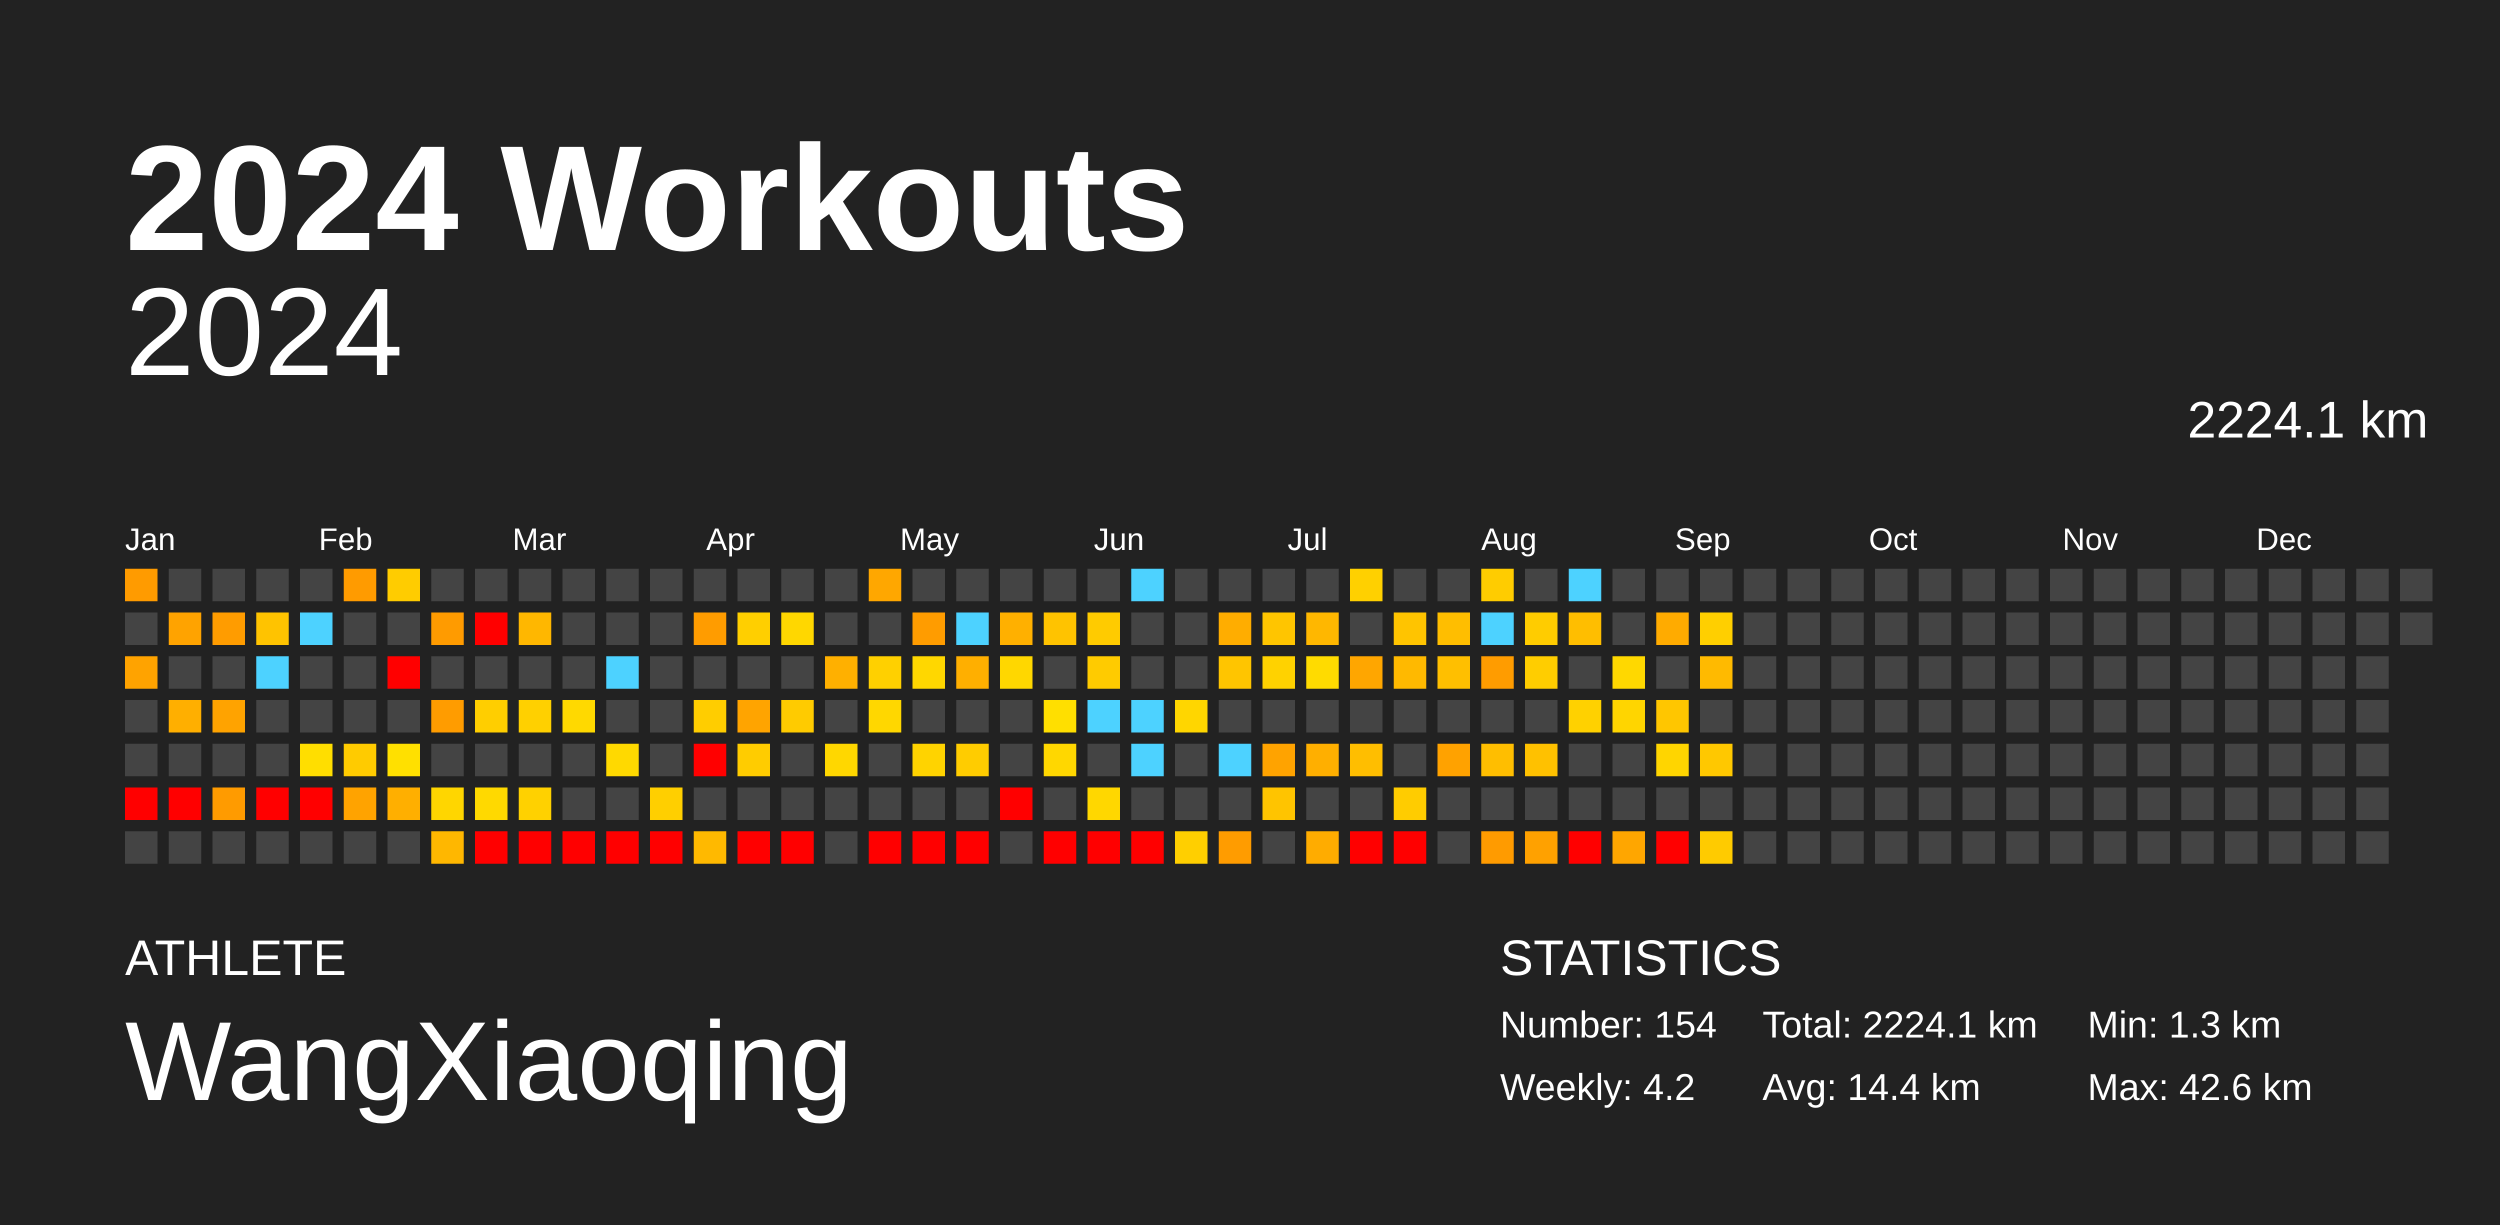
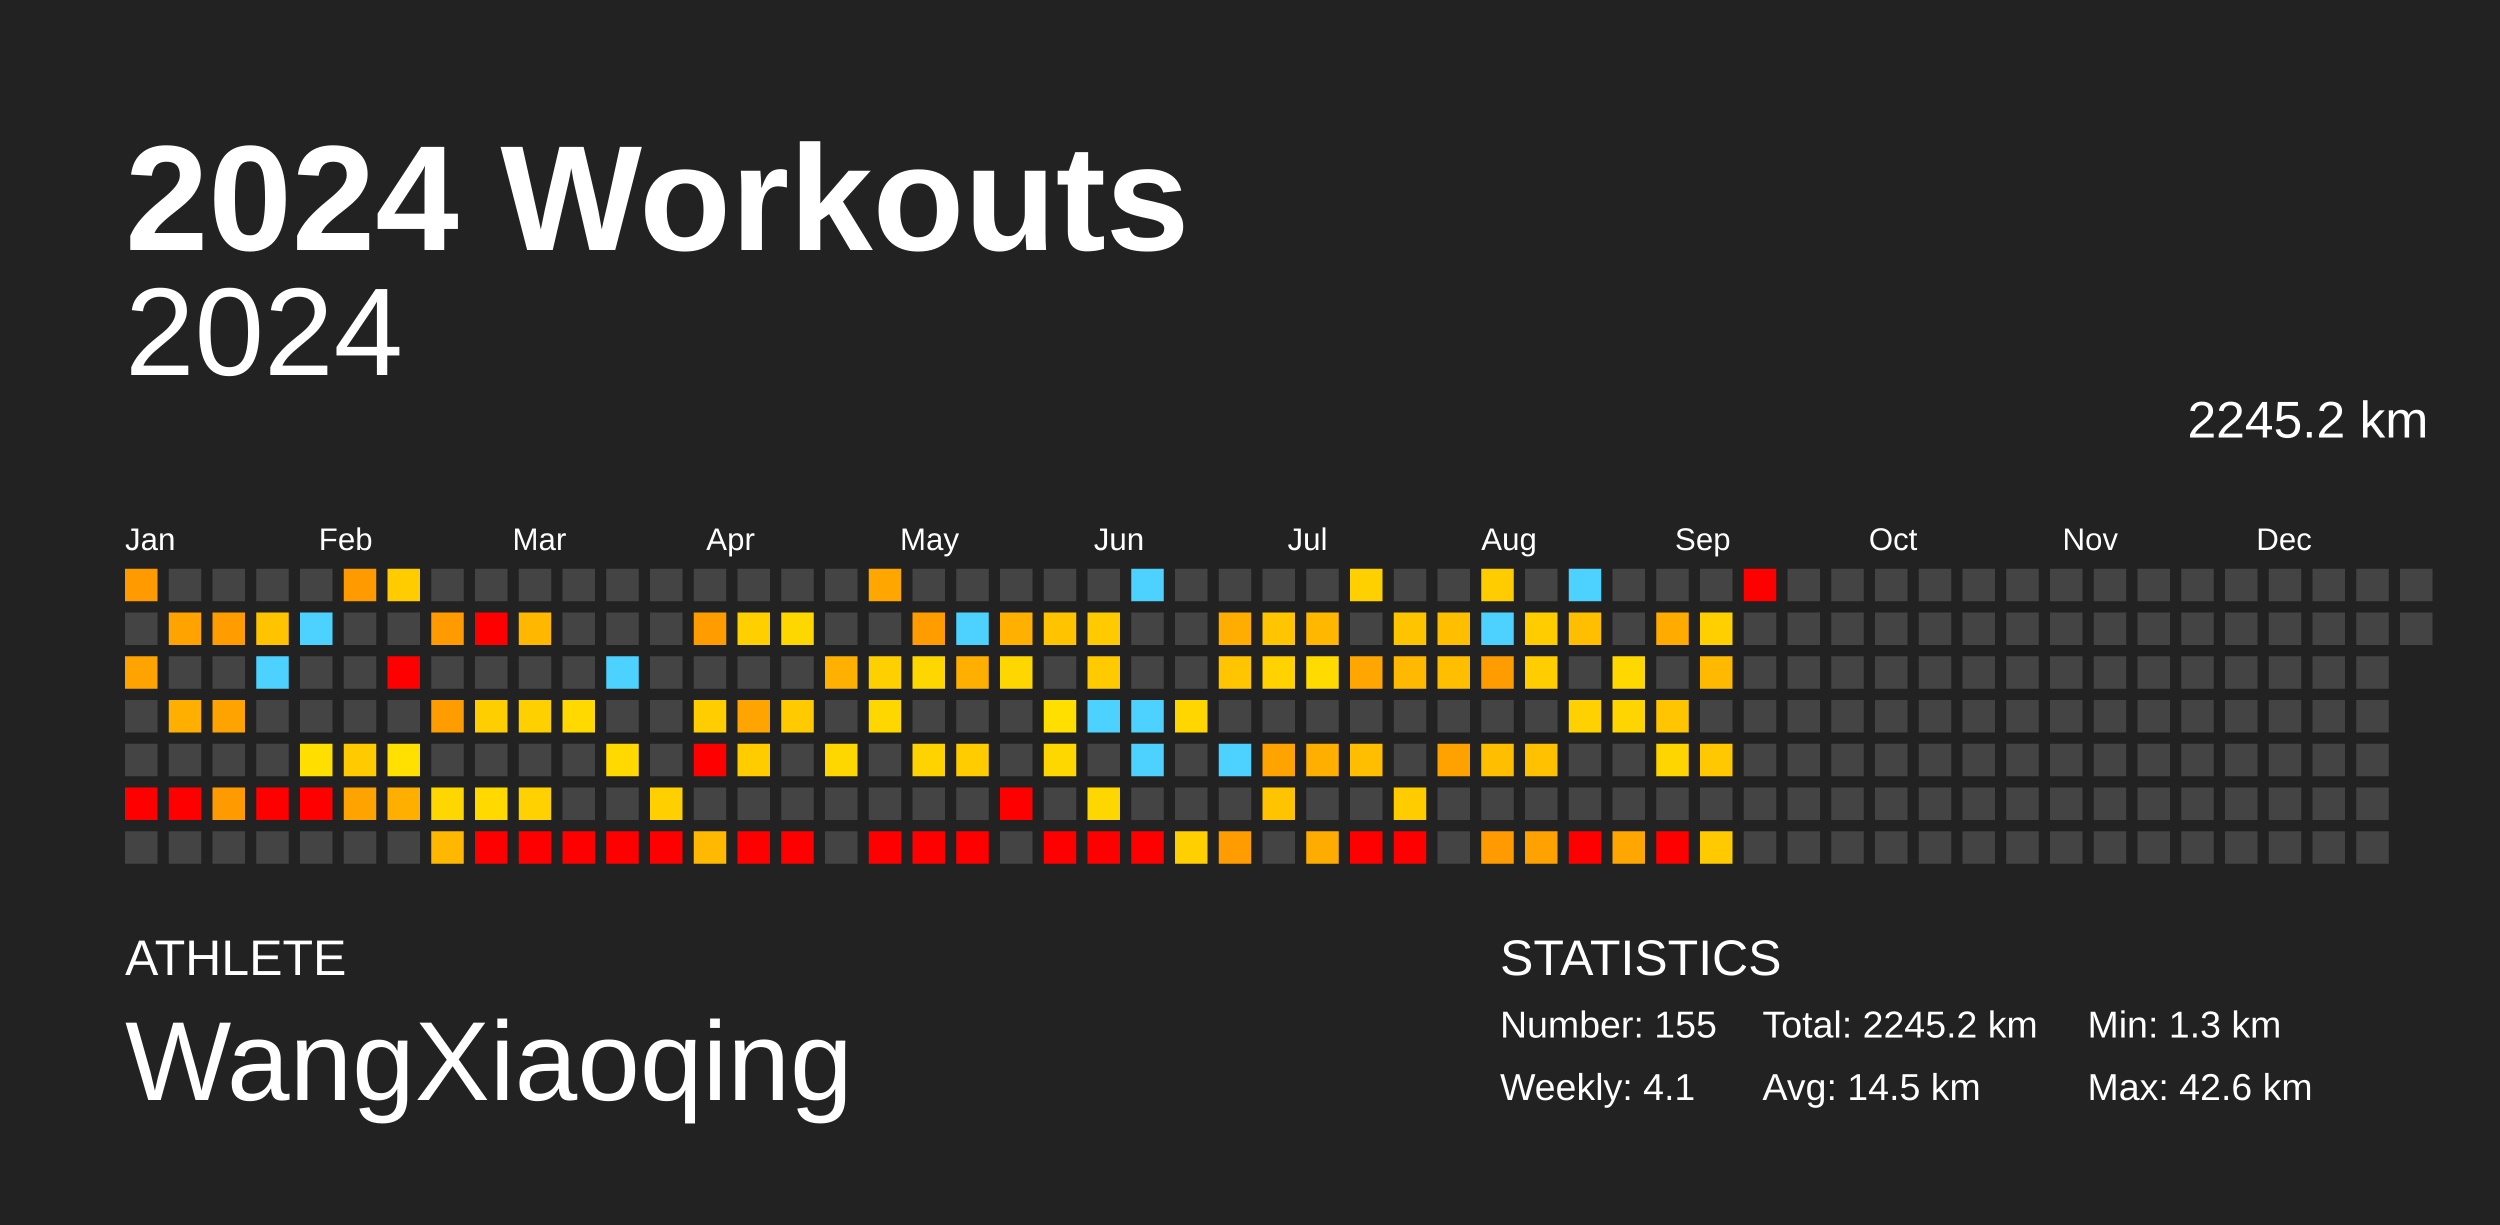
<svg xmlns="http://www.w3.org/2000/svg" baseProfile="full" height="98mm" version="1.1" viewBox="0,0,200,98" width="200mm">
  <defs />
  <rect fill="#222222" height="98" width="200" x="0" y="0" />
  <text fill="#FFFFFF" style="font-size:12px; font-family:Arial; font-weight:bold;" x="10" y="20">2024 Workouts</text>
  <text fill="#FFFFFF" style="font-size:4px; font-family:Arial" x="10" y="78">ATHLETE</text>
  <text fill="#FFFFFF" style="font-size:9px; font-family:Arial" x="10" y="88">WangXiaoqing</text>
  <text fill="#FFFFFF" style="font-size:4px; font-family:Arial" x="120" y="78">STATISTICS</text>
-   <text fill="#FFFFFF" style="font-size:3px; font-family:Arial" x="120" y="83">Number: 154</text>
-   <text fill="#FFFFFF" style="font-size:3px; font-family:Arial" x="120" y="88">Weekly: 4.2</text>
-   <text fill="#FFFFFF" style="font-size:3px; font-family:Arial" x="141" y="83">Total: 2224.1 km</text>
-   <text fill="#FFFFFF" style="font-size:3px; font-family:Arial" x="141" y="88">Avg: 14.4 km</text>
+   <text fill="#FFFFFF" style="font-size:3px; font-family:Arial" x="120" y="83">Number: 155</text>
+   <text fill="#FFFFFF" style="font-size:3px; font-family:Arial" x="120" y="88">Weekly: 4.1</text>
+   <text fill="#FFFFFF" style="font-size:3px; font-family:Arial" x="141" y="83">Total: 2245.2 km</text>
+   <text fill="#FFFFFF" style="font-size:3px; font-family:Arial" x="141" y="88">Avg: 14.5 km</text>
  <text fill="#FFFFFF" style="font-size:3px; font-family:Arial" x="167" y="83">Min: 1.3 km</text>
  <text fill="#FFFFFF" style="font-size:3px; font-family:Arial" x="167" y="88">Max: 42.6 km</text>
  <text alignment-baseline="hanging" fill="#FFFFFF" style="font-size:10.0px; font-family:Arial;" x="10" y="30">2024</text>
-   <text alignment-baseline="hanging" fill="#FFFFFF" style="font-size:4.125px; font-family:Arial;" x="175" y="35">2224.1 km</text>
+   <text alignment-baseline="hanging" fill="#FFFFFF" style="font-size:4.125px; font-family:Arial;" x="175" y="35">2245.2 km</text>
  <text fill="#FFFFFF" style="font-size:2.5px; font-family:Arial" x="10.0" y="44">Jan</text>
  <text fill="#FFFFFF" style="font-size:2.5px; font-family:Arial" x="25.5" y="44">Feb</text>
  <text fill="#FFFFFF" style="font-size:2.5px; font-family:Arial" x="41.0" y="44">Mar</text>
  <text fill="#FFFFFF" style="font-size:2.5px; font-family:Arial" x="56.5" y="44">Apr</text>
  <text fill="#FFFFFF" style="font-size:2.5px; font-family:Arial" x="72.0" y="44">May</text>
  <text fill="#FFFFFF" style="font-size:2.5px; font-family:Arial" x="87.5" y="44">Jun</text>
  <text fill="#FFFFFF" style="font-size:2.5px; font-family:Arial" x="103.0" y="44">Jul</text>
  <text fill="#FFFFFF" style="font-size:2.5px; font-family:Arial" x="118.5" y="44">Aug</text>
  <text fill="#FFFFFF" style="font-size:2.5px; font-family:Arial" x="134.0" y="44">Sep</text>
  <text fill="#FFFFFF" style="font-size:2.5px; font-family:Arial" x="149.5" y="44">Oct</text>
  <text fill="#FFFFFF" style="font-size:2.5px; font-family:Arial" x="165.0" y="44">Nov</text>
  <text fill="#FFFFFF" style="font-size:2.5px; font-family:Arial" x="180.5" y="44">Dec</text>
  <rect fill="#ff9b00" height="2.6" width="2.6" x="10.0" y="45.5" />
  <rect fill="#444444" height="2.6" width="2.6" x="10.0" y="49.0" />
  <rect fill="#ffa300" height="2.6" width="2.6" x="10.0" y="52.5" />
  <rect fill="#444444" height="2.6" width="2.6" x="10.0" y="56.0" />
  <rect fill="#444444" height="2.6" width="2.6" x="10.0" y="59.5" />
  <rect fill="red" height="2.6" width="2.6" x="10.0" y="63.0" />
  <rect fill="#444444" height="2.6" width="2.6" x="10.0" y="66.5" />
  <rect fill="#444444" height="2.6" width="2.6" x="13.5" y="45.5" />
  <rect fill="#ffa300" height="2.6" width="2.6" x="13.5" y="49.0" />
  <rect fill="#444444" height="2.6" width="2.6" x="13.5" y="52.5" />
  <rect fill="#ffaf00" height="2.6" width="2.6" x="13.5" y="56.0" />
  <rect fill="#444444" height="2.6" width="2.6" x="13.5" y="59.5" />
  <rect fill="red" height="2.6" width="2.6" x="13.5" y="63.0" />
  <rect fill="#444444" height="2.6" width="2.6" x="13.5" y="66.5" />
  <rect fill="#444444" height="2.6" width="2.6" x="17.0" y="45.5" />
  <rect fill="#ff9c00" height="2.6" width="2.6" x="17.0" y="49.0" />
  <rect fill="#444444" height="2.6" width="2.6" x="17.0" y="52.5" />
  <rect fill="#ffa300" height="2.6" width="2.6" x="17.0" y="56.0" />
  <rect fill="#444444" height="2.6" width="2.6" x="17.0" y="59.5" />
  <rect fill="#ff9b00" height="2.6" width="2.6" x="17.0" y="63.0" />
  <rect fill="#444444" height="2.6" width="2.6" x="17.0" y="66.5" />
  <rect fill="#444444" height="2.6" width="2.6" x="20.5" y="45.5" />
  <rect fill="#ffc300" height="2.6" width="2.6" x="20.5" y="49.0" />
  <rect fill="#4dd2ff" height="2.6" width="2.6" x="20.5" y="52.5" />
  <rect fill="#444444" height="2.6" width="2.6" x="20.5" y="56.0" />
  <rect fill="#444444" height="2.6" width="2.6" x="20.5" y="59.5" />
  <rect fill="red" height="2.6" width="2.6" x="20.5" y="63.0" />
  <rect fill="#444444" height="2.6" width="2.6" x="20.5" y="66.5" />
  <rect fill="#444444" height="2.6" width="2.6" x="24.0" y="45.5" />
  <rect fill="#4dd2ff" height="2.6" width="2.6" x="24.0" y="49.0" />
  <rect fill="#444444" height="2.6" width="2.6" x="24.0" y="52.5" />
  <rect fill="#444444" height="2.6" width="2.6" x="24.0" y="56.0" />
  <rect fill="#ffde00" height="2.6" width="2.6" x="24.0" y="59.5" />
  <rect fill="red" height="2.6" width="2.6" x="24.0" y="63.0" />
  <rect fill="#444444" height="2.6" width="2.6" x="24.0" y="66.5" />
  <rect fill="#ff9b00" height="2.6" width="2.6" x="27.5" y="45.5" />
  <rect fill="#444444" height="2.6" width="2.6" x="27.5" y="49.0" />
  <rect fill="#444444" height="2.6" width="2.6" x="27.5" y="52.5" />
  <rect fill="#444444" height="2.6" width="2.6" x="27.5" y="56.0" />
  <rect fill="#ffcb00" height="2.6" width="2.6" x="27.5" y="59.5" />
  <rect fill="#ffa300" height="2.6" width="2.6" x="27.5" y="63.0" />
  <rect fill="#444444" height="2.6" width="2.6" x="27.5" y="66.5" />
  <rect fill="#ffcc00" height="2.6" width="2.6" x="31.0" y="45.5" />
  <rect fill="#444444" height="2.6" width="2.6" x="31.0" y="49.0" />
  <rect fill="red" height="2.6" width="2.6" x="31.0" y="52.5" />
  <rect fill="#444444" height="2.6" width="2.6" x="31.0" y="56.0" />
  <rect fill="#ffe000" height="2.6" width="2.6" x="31.0" y="59.5" />
  <rect fill="#ffaf00" height="2.6" width="2.6" x="31.0" y="63.0" />
  <rect fill="#444444" height="2.6" width="2.6" x="31.0" y="66.5" />
  <rect fill="#444444" height="2.6" width="2.6" x="34.5" y="45.5" />
  <rect fill="#ff9b00" height="2.6" width="2.6" x="34.5" y="49.0" />
  <rect fill="#444444" height="2.6" width="2.6" x="34.5" y="52.5" />
  <rect fill="#ff9c00" height="2.6" width="2.6" x="34.5" y="56.0" />
  <rect fill="#444444" height="2.6" width="2.6" x="34.5" y="59.5" />
  <rect fill="#ffd600" height="2.6" width="2.6" x="34.5" y="63.0" />
  <rect fill="#ffb700" height="2.6" width="2.6" x="34.5" y="66.5" />
  <rect fill="#444444" height="2.6" width="2.6" x="38.0" y="45.5" />
  <rect fill="red" height="2.6" width="2.6" x="38.0" y="49.0" />
  <rect fill="#444444" height="2.6" width="2.6" x="38.0" y="52.5" />
  <rect fill="#ffce00" height="2.6" width="2.6" x="38.0" y="56.0" />
  <rect fill="#444444" height="2.6" width="2.6" x="38.0" y="59.5" />
  <rect fill="#ffd900" height="2.6" width="2.6" x="38.0" y="63.0" />
  <rect fill="red" height="2.6" width="2.6" x="38.0" y="66.5" />
  <rect fill="#444444" height="2.6" width="2.6" x="41.5" y="45.5" />
  <rect fill="#ffb700" height="2.6" width="2.6" x="41.5" y="49.0" />
  <rect fill="#444444" height="2.6" width="2.6" x="41.5" y="52.5" />
  <rect fill="#ffd000" height="2.6" width="2.6" x="41.5" y="56.0" />
  <rect fill="#444444" height="2.6" width="2.6" x="41.5" y="59.5" />
  <rect fill="#ffd100" height="2.6" width="2.6" x="41.5" y="63.0" />
  <rect fill="red" height="2.6" width="2.6" x="41.5" y="66.5" />
  <rect fill="#444444" height="2.6" width="2.6" x="45.0" y="45.5" />
  <rect fill="#444444" height="2.6" width="2.6" x="45.0" y="49.0" />
  <rect fill="#444444" height="2.6" width="2.6" x="45.0" y="52.5" />
  <rect fill="#ffd900" height="2.6" width="2.6" x="45.0" y="56.0" />
  <rect fill="#444444" height="2.6" width="2.6" x="45.0" y="59.5" />
  <rect fill="#444444" height="2.6" width="2.6" x="45.0" y="63.0" />
  <rect fill="red" height="2.6" width="2.6" x="45.0" y="66.5" />
  <rect fill="#444444" height="2.6" width="2.6" x="48.5" y="45.5" />
  <rect fill="#444444" height="2.6" width="2.6" x="48.5" y="49.0" />
  <rect fill="#4dd2ff" height="2.6" width="2.6" x="48.5" y="52.5" />
  <rect fill="#444444" height="2.6" width="2.6" x="48.5" y="56.0" />
  <rect fill="#ffd900" height="2.6" width="2.6" x="48.5" y="59.5" />
  <rect fill="#444444" height="2.6" width="2.6" x="48.5" y="63.0" />
  <rect fill="red" height="2.6" width="2.6" x="48.5" y="66.5" />
  <rect fill="#444444" height="2.6" width="2.6" x="52.0" y="45.5" />
  <rect fill="#444444" height="2.6" width="2.6" x="52.0" y="49.0" />
  <rect fill="#444444" height="2.6" width="2.6" x="52.0" y="52.5" />
  <rect fill="#444444" height="2.6" width="2.6" x="52.0" y="56.0" />
  <rect fill="#444444" height="2.6" width="2.6" x="52.0" y="59.5" />
  <rect fill="#ffcf00" height="2.6" width="2.6" x="52.0" y="63.0" />
  <rect fill="red" height="2.6" width="2.6" x="52.0" y="66.5" />
  <rect fill="#444444" height="2.6" width="2.6" x="55.5" y="45.5" />
  <rect fill="#ff9c00" height="2.6" width="2.6" x="55.5" y="49.0" />
  <rect fill="#444444" height="2.6" width="2.6" x="55.5" y="52.5" />
  <rect fill="#ffcd00" height="2.6" width="2.6" x="55.5" y="56.0" />
  <rect fill="red" height="2.6" width="2.6" x="55.5" y="59.5" />
  <rect fill="#444444" height="2.6" width="2.6" x="55.5" y="63.0" />
  <rect fill="#ffb900" height="2.6" width="2.6" x="55.5" y="66.5" />
  <rect fill="#444444" height="2.6" width="2.6" x="59.0" y="45.5" />
  <rect fill="#ffcf00" height="2.6" width="2.6" x="59.0" y="49.0" />
  <rect fill="#444444" height="2.6" width="2.6" x="59.0" y="52.5" />
  <rect fill="#ffa400" height="2.6" width="2.6" x="59.0" y="56.0" />
  <rect fill="#ffcc00" height="2.6" width="2.6" x="59.0" y="59.5" />
  <rect fill="#444444" height="2.6" width="2.6" x="59.0" y="63.0" />
  <rect fill="red" height="2.6" width="2.6" x="59.0" y="66.5" />
  <rect fill="#444444" height="2.6" width="2.6" x="62.5" y="45.5" />
  <rect fill="#ffd700" height="2.6" width="2.6" x="62.5" y="49.0" />
  <rect fill="#444444" height="2.6" width="2.6" x="62.5" y="52.5" />
  <rect fill="#ffcb00" height="2.6" width="2.6" x="62.5" y="56.0" />
  <rect fill="#444444" height="2.6" width="2.6" x="62.5" y="59.5" />
  <rect fill="#444444" height="2.6" width="2.6" x="62.5" y="63.0" />
  <rect fill="red" height="2.6" width="2.6" x="62.5" y="66.5" />
  <rect fill="#444444" height="2.6" width="2.6" x="66.0" y="45.5" />
  <rect fill="#444444" height="2.6" width="2.6" x="66.0" y="49.0" />
  <rect fill="#ffb000" height="2.6" width="2.6" x="66.0" y="52.5" />
  <rect fill="#444444" height="2.6" width="2.6" x="66.0" y="56.0" />
  <rect fill="#ffd700" height="2.6" width="2.6" x="66.0" y="59.5" />
  <rect fill="#444444" height="2.6" width="2.6" x="66.0" y="63.0" />
  <rect fill="#444444" height="2.6" width="2.6" x="66.0" y="66.5" />
  <rect fill="#ffa700" height="2.6" width="2.6" x="69.5" y="45.5" />
  <rect fill="#444444" height="2.6" width="2.6" x="69.5" y="49.0" />
  <rect fill="#ffd000" height="2.6" width="2.6" x="69.5" y="52.5" />
  <rect fill="#ffd700" height="2.6" width="2.6" x="69.5" y="56.0" />
  <rect fill="#444444" height="2.6" width="2.6" x="69.5" y="59.5" />
  <rect fill="#444444" height="2.6" width="2.6" x="69.5" y="63.0" />
  <rect fill="red" height="2.6" width="2.6" x="69.5" y="66.5" />
  <rect fill="#444444" height="2.6" width="2.6" x="73.0" y="45.5" />
  <rect fill="#ff9c00" height="2.6" width="2.6" x="73.0" y="49.0" />
  <rect fill="#ffd700" height="2.6" width="2.6" x="73.0" y="52.5" />
  <rect fill="#444444" height="2.6" width="2.6" x="73.0" y="56.0" />
  <rect fill="#ffd300" height="2.6" width="2.6" x="73.0" y="59.5" />
  <rect fill="#444444" height="2.6" width="2.6" x="73.0" y="63.0" />
  <rect fill="red" height="2.6" width="2.6" x="73.0" y="66.5" />
  <rect fill="#444444" height="2.6" width="2.6" x="76.5" y="45.5" />
  <rect fill="#4dd2ff" height="2.6" width="2.6" x="76.5" y="49.0" />
  <rect fill="#ffaf00" height="2.6" width="2.6" x="76.5" y="52.5" />
  <rect fill="#444444" height="2.6" width="2.6" x="76.5" y="56.0" />
  <rect fill="#ffcc00" height="2.6" width="2.6" x="76.5" y="59.5" />
  <rect fill="#444444" height="2.6" width="2.6" x="76.5" y="63.0" />
  <rect fill="red" height="2.6" width="2.6" x="76.5" y="66.5" />
  <rect fill="#444444" height="2.6" width="2.6" x="80.0" y="45.5" />
  <rect fill="#ffb000" height="2.6" width="2.6" x="80.0" y="49.0" />
  <rect fill="#ffd700" height="2.6" width="2.6" x="80.0" y="52.5" />
  <rect fill="#444444" height="2.6" width="2.6" x="80.0" y="56.0" />
  <rect fill="#444444" height="2.6" width="2.6" x="80.0" y="59.5" />
  <rect fill="red" height="2.6" width="2.6" x="80.0" y="63.0" />
  <rect fill="#444444" height="2.6" width="2.6" x="80.0" y="66.5" />
  <rect fill="#444444" height="2.6" width="2.6" x="83.5" y="45.5" />
  <rect fill="#ffc300" height="2.6" width="2.6" x="83.5" y="49.0" />
  <rect fill="#444444" height="2.6" width="2.6" x="83.5" y="52.5" />
  <rect fill="#ffdf00" height="2.6" width="2.6" x="83.5" y="56.0" />
  <rect fill="#ffd700" height="2.6" width="2.6" x="83.5" y="59.5" />
  <rect fill="#444444" height="2.6" width="2.6" x="83.5" y="63.0" />
  <rect fill="red" height="2.6" width="2.6" x="83.5" y="66.5" />
  <rect fill="#444444" height="2.6" width="2.6" x="87.0" y="45.5" />
  <rect fill="#ffcb00" height="2.6" width="2.6" x="87.0" y="49.0" />
  <rect fill="#ffcb00" height="2.6" width="2.6" x="87.0" y="52.5" />
  <rect fill="#4dd2ff" height="2.6" width="2.6" x="87.0" y="56.0" />
  <rect fill="#444444" height="2.6" width="2.6" x="87.0" y="59.5" />
  <rect fill="#ffd700" height="2.6" width="2.6" x="87.0" y="63.0" />
  <rect fill="red" height="2.6" width="2.6" x="87.0" y="66.5" />
  <rect fill="#4dd2ff" height="2.6" width="2.6" x="90.5" y="45.5" />
  <rect fill="#444444" height="2.6" width="2.6" x="90.5" y="49.0" />
  <rect fill="#444444" height="2.6" width="2.6" x="90.5" y="52.5" />
  <rect fill="#4dd2ff" height="2.6" width="2.6" x="90.5" y="56.0" />
  <rect fill="#4dd2ff" height="2.6" width="2.6" x="90.5" y="59.5" />
  <rect fill="#444444" height="2.6" width="2.6" x="90.5" y="63.0" />
  <rect fill="red" height="2.6" width="2.6" x="90.5" y="66.5" />
  <rect fill="#444444" height="2.6" width="2.6" x="94.0" y="45.5" />
  <rect fill="#444444" height="2.6" width="2.6" x="94.0" y="49.0" />
  <rect fill="#444444" height="2.6" width="2.6" x="94.0" y="52.5" />
  <rect fill="#ffd600" height="2.6" width="2.6" x="94.0" y="56.0" />
  <rect fill="#444444" height="2.6" width="2.6" x="94.0" y="59.5" />
  <rect fill="#444444" height="2.6" width="2.6" x="94.0" y="63.0" />
  <rect fill="#ffcf00" height="2.6" width="2.6" x="94.0" y="66.5" />
  <rect fill="#444444" height="2.6" width="2.6" x="97.5" y="45.5" />
  <rect fill="#ffad00" height="2.6" width="2.6" x="97.5" y="49.0" />
  <rect fill="#ffc500" height="2.6" width="2.6" x="97.5" y="52.5" />
  <rect fill="#444444" height="2.6" width="2.6" x="97.5" y="56.0" />
  <rect fill="#4dd2ff" height="2.6" width="2.6" x="97.5" y="59.5" />
  <rect fill="#444444" height="2.6" width="2.6" x="97.5" y="63.0" />
  <rect fill="#ff9c00" height="2.6" width="2.6" x="97.5" y="66.5" />
  <rect fill="#444444" height="2.6" width="2.6" x="101.0" y="45.5" />
  <rect fill="#ffc500" height="2.6" width="2.6" x="101.0" y="49.0" />
  <rect fill="#ffd200" height="2.6" width="2.6" x="101.0" y="52.5" />
  <rect fill="#444444" height="2.6" width="2.6" x="101.0" y="56.0" />
  <rect fill="#ffa300" height="2.6" width="2.6" x="101.0" y="59.5" />
  <rect fill="#ffc400" height="2.6" width="2.6" x="101.0" y="63.0" />
  <rect fill="#444444" height="2.6" width="2.6" x="101.0" y="66.5" />
  <rect fill="#444444" height="2.6" width="2.6" x="104.5" y="45.5" />
  <rect fill="#ffb700" height="2.6" width="2.6" x="104.5" y="49.0" />
  <rect fill="#ffdb00" height="2.6" width="2.6" x="104.5" y="52.5" />
  <rect fill="#444444" height="2.6" width="2.6" x="104.5" y="56.0" />
  <rect fill="#ffaf00" height="2.6" width="2.6" x="104.5" y="59.5" />
  <rect fill="#444444" height="2.6" width="2.6" x="104.5" y="63.0" />
  <rect fill="#ffac00" height="2.6" width="2.6" x="104.5" y="66.5" />
  <rect fill="#ffd000" height="2.6" width="2.6" x="108.0" y="45.5" />
  <rect fill="#444444" height="2.6" width="2.6" x="108.0" y="49.0" />
  <rect fill="#ffa600" height="2.6" width="2.6" x="108.0" y="52.5" />
  <rect fill="#444444" height="2.6" width="2.6" x="108.0" y="56.0" />
  <rect fill="#ffbe00" height="2.6" width="2.6" x="108.0" y="59.5" />
  <rect fill="#444444" height="2.6" width="2.6" x="108.0" y="63.0" />
  <rect fill="red" height="2.6" width="2.6" x="108.0" y="66.5" />
  <rect fill="#444444" height="2.6" width="2.6" x="111.5" y="45.5" />
  <rect fill="#ffc400" height="2.6" width="2.6" x="111.5" y="49.0" />
  <rect fill="#ffb900" height="2.6" width="2.6" x="111.5" y="52.5" />
  <rect fill="#444444" height="2.6" width="2.6" x="111.5" y="56.0" />
  <rect fill="#444444" height="2.6" width="2.6" x="111.5" y="59.5" />
  <rect fill="#ffcc00" height="2.6" width="2.6" x="111.5" y="63.0" />
  <rect fill="red" height="2.6" width="2.6" x="111.5" y="66.5" />
  <rect fill="#444444" height="2.6" width="2.6" x="115.0" y="45.5" />
  <rect fill="#ffbe00" height="2.6" width="2.6" x="115.0" y="49.0" />
  <rect fill="#ffbf00" height="2.6" width="2.6" x="115.0" y="52.5" />
  <rect fill="#444444" height="2.6" width="2.6" x="115.0" y="56.0" />
  <rect fill="#ffa200" height="2.6" width="2.6" x="115.0" y="59.5" />
  <rect fill="#444444" height="2.6" width="2.6" x="115.0" y="63.0" />
  <rect fill="#444444" height="2.6" width="2.6" x="115.0" y="66.5" />
  <rect fill="#ffcc00" height="2.6" width="2.6" x="118.5" y="45.5" />
  <rect fill="#4dd2ff" height="2.6" width="2.6" x="118.5" y="49.0" />
  <rect fill="#ff9c00" height="2.6" width="2.6" x="118.5" y="52.5" />
  <rect fill="#444444" height="2.6" width="2.6" x="118.5" y="56.0" />
  <rect fill="#ffbe00" height="2.6" width="2.6" x="118.5" y="59.5" />
  <rect fill="#444444" height="2.6" width="2.6" x="118.5" y="63.0" />
  <rect fill="#ff9b00" height="2.6" width="2.6" x="118.5" y="66.5" />
  <rect fill="#444444" height="2.6" width="2.6" x="122.0" y="45.5" />
  <rect fill="#ffcc00" height="2.6" width="2.6" x="122.0" y="49.0" />
  <rect fill="#ffcd00" height="2.6" width="2.6" x="122.0" y="52.5" />
  <rect fill="#444444" height="2.6" width="2.6" x="122.0" y="56.0" />
  <rect fill="#ffc100" height="2.6" width="2.6" x="122.0" y="59.5" />
  <rect fill="#444444" height="2.6" width="2.6" x="122.0" y="63.0" />
  <rect fill="#ffa100" height="2.6" width="2.6" x="122.0" y="66.5" />
  <rect fill="#4dd2ff" height="2.6" width="2.6" x="125.5" y="45.5" />
  <rect fill="#ffbe00" height="2.6" width="2.6" x="125.5" y="49.0" />
  <rect fill="#444444" height="2.6" width="2.6" x="125.5" y="52.5" />
  <rect fill="#ffd100" height="2.6" width="2.6" x="125.5" y="56.0" />
  <rect fill="#444444" height="2.6" width="2.6" x="125.5" y="59.5" />
  <rect fill="#444444" height="2.6" width="2.6" x="125.5" y="63.0" />
  <rect fill="red" height="2.6" width="2.6" x="125.5" y="66.5" />
  <rect fill="#444444" height="2.6" width="2.6" x="129.0" y="45.5" />
  <rect fill="#444444" height="2.6" width="2.6" x="129.0" y="49.0" />
  <rect fill="#ffd800" height="2.6" width="2.6" x="129.0" y="52.5" />
  <rect fill="#ffd500" height="2.6" width="2.6" x="129.0" y="56.0" />
  <rect fill="#444444" height="2.6" width="2.6" x="129.0" y="59.5" />
  <rect fill="#444444" height="2.6" width="2.6" x="129.0" y="63.0" />
  <rect fill="#ffa600" height="2.6" width="2.6" x="129.0" y="66.5" />
  <rect fill="#444444" height="2.6" width="2.6" x="132.5" y="45.5" />
  <rect fill="#ffab00" height="2.6" width="2.6" x="132.5" y="49.0" />
  <rect fill="#444444" height="2.6" width="2.6" x="132.5" y="52.5" />
  <rect fill="#ffc600" height="2.6" width="2.6" x="132.5" y="56.0" />
  <rect fill="#ffd500" height="2.6" width="2.6" x="132.5" y="59.5" />
  <rect fill="#444444" height="2.6" width="2.6" x="132.5" y="63.0" />
  <rect fill="red" height="2.6" width="2.6" x="132.5" y="66.5" />
  <rect fill="#444444" height="2.6" width="2.6" x="136.0" y="45.5" />
  <rect fill="#ffcf00" height="2.6" width="2.6" x="136.0" y="49.0" />
  <rect fill="#ffba00" height="2.6" width="2.6" x="136.0" y="52.5" />
  <rect fill="#444444" height="2.6" width="2.6" x="136.0" y="56.0" />
  <rect fill="#ffc800" height="2.6" width="2.6" x="136.0" y="59.5" />
  <rect fill="#444444" height="2.6" width="2.6" x="136.0" y="63.0" />
  <rect fill="#ffcb00" height="2.6" width="2.6" x="136.0" y="66.5" />
-   <rect fill="#444444" height="2.6" width="2.6" x="139.5" y="45.5" />
+   <rect fill="red" height="2.6" width="2.6" x="139.5" y="45.5" />
  <rect fill="#444444" height="2.6" width="2.6" x="139.5" y="49.0" />
  <rect fill="#444444" height="2.6" width="2.6" x="139.5" y="52.5" />
  <rect fill="#444444" height="2.6" width="2.6" x="139.5" y="56.0" />
  <rect fill="#444444" height="2.6" width="2.6" x="139.5" y="59.5" />
  <rect fill="#444444" height="2.6" width="2.6" x="139.5" y="63.0" />
  <rect fill="#444444" height="2.6" width="2.6" x="139.5" y="66.5" />
  <rect fill="#444444" height="2.6" width="2.6" x="143.0" y="45.5" />
  <rect fill="#444444" height="2.6" width="2.6" x="143.0" y="49.0" />
  <rect fill="#444444" height="2.6" width="2.6" x="143.0" y="52.5" />
  <rect fill="#444444" height="2.6" width="2.6" x="143.0" y="56.0" />
  <rect fill="#444444" height="2.6" width="2.6" x="143.0" y="59.5" />
  <rect fill="#444444" height="2.6" width="2.6" x="143.0" y="63.0" />
  <rect fill="#444444" height="2.6" width="2.6" x="143.0" y="66.5" />
  <rect fill="#444444" height="2.6" width="2.6" x="146.5" y="45.5" />
  <rect fill="#444444" height="2.6" width="2.6" x="146.5" y="49.0" />
  <rect fill="#444444" height="2.6" width="2.6" x="146.5" y="52.5" />
  <rect fill="#444444" height="2.6" width="2.6" x="146.5" y="56.0" />
  <rect fill="#444444" height="2.6" width="2.6" x="146.5" y="59.5" />
  <rect fill="#444444" height="2.6" width="2.6" x="146.5" y="63.0" />
  <rect fill="#444444" height="2.6" width="2.6" x="146.5" y="66.5" />
  <rect fill="#444444" height="2.6" width="2.6" x="150.0" y="45.5" />
  <rect fill="#444444" height="2.6" width="2.6" x="150.0" y="49.0" />
  <rect fill="#444444" height="2.6" width="2.6" x="150.0" y="52.5" />
  <rect fill="#444444" height="2.6" width="2.6" x="150.0" y="56.0" />
  <rect fill="#444444" height="2.6" width="2.6" x="150.0" y="59.5" />
  <rect fill="#444444" height="2.6" width="2.6" x="150.0" y="63.0" />
  <rect fill="#444444" height="2.6" width="2.6" x="150.0" y="66.5" />
  <rect fill="#444444" height="2.6" width="2.6" x="153.5" y="45.5" />
  <rect fill="#444444" height="2.6" width="2.6" x="153.5" y="49.0" />
  <rect fill="#444444" height="2.6" width="2.6" x="153.5" y="52.5" />
  <rect fill="#444444" height="2.6" width="2.6" x="153.5" y="56.0" />
  <rect fill="#444444" height="2.6" width="2.6" x="153.5" y="59.5" />
  <rect fill="#444444" height="2.6" width="2.6" x="153.5" y="63.0" />
  <rect fill="#444444" height="2.6" width="2.6" x="153.5" y="66.5" />
  <rect fill="#444444" height="2.6" width="2.6" x="157.0" y="45.5" />
  <rect fill="#444444" height="2.6" width="2.6" x="157.0" y="49.0" />
  <rect fill="#444444" height="2.6" width="2.6" x="157.0" y="52.5" />
  <rect fill="#444444" height="2.6" width="2.6" x="157.0" y="56.0" />
  <rect fill="#444444" height="2.6" width="2.6" x="157.0" y="59.5" />
  <rect fill="#444444" height="2.6" width="2.6" x="157.0" y="63.0" />
  <rect fill="#444444" height="2.6" width="2.6" x="157.0" y="66.5" />
  <rect fill="#444444" height="2.6" width="2.6" x="160.5" y="45.5" />
  <rect fill="#444444" height="2.6" width="2.6" x="160.5" y="49.0" />
  <rect fill="#444444" height="2.6" width="2.6" x="160.5" y="52.5" />
  <rect fill="#444444" height="2.6" width="2.6" x="160.5" y="56.0" />
  <rect fill="#444444" height="2.6" width="2.6" x="160.5" y="59.5" />
  <rect fill="#444444" height="2.6" width="2.6" x="160.5" y="63.0" />
  <rect fill="#444444" height="2.6" width="2.6" x="160.5" y="66.5" />
  <rect fill="#444444" height="2.6" width="2.6" x="164.0" y="45.5" />
  <rect fill="#444444" height="2.6" width="2.6" x="164.0" y="49.0" />
  <rect fill="#444444" height="2.6" width="2.6" x="164.0" y="52.5" />
  <rect fill="#444444" height="2.6" width="2.6" x="164.0" y="56.0" />
  <rect fill="#444444" height="2.6" width="2.6" x="164.0" y="59.5" />
  <rect fill="#444444" height="2.6" width="2.6" x="164.0" y="63.0" />
  <rect fill="#444444" height="2.6" width="2.6" x="164.0" y="66.5" />
  <rect fill="#444444" height="2.6" width="2.6" x="167.5" y="45.5" />
  <rect fill="#444444" height="2.6" width="2.6" x="167.5" y="49.0" />
  <rect fill="#444444" height="2.6" width="2.6" x="167.5" y="52.5" />
  <rect fill="#444444" height="2.6" width="2.6" x="167.5" y="56.0" />
  <rect fill="#444444" height="2.6" width="2.6" x="167.5" y="59.5" />
  <rect fill="#444444" height="2.6" width="2.6" x="167.5" y="63.0" />
  <rect fill="#444444" height="2.6" width="2.6" x="167.5" y="66.5" />
  <rect fill="#444444" height="2.6" width="2.6" x="171.0" y="45.5" />
  <rect fill="#444444" height="2.6" width="2.6" x="171.0" y="49.0" />
  <rect fill="#444444" height="2.6" width="2.6" x="171.0" y="52.5" />
  <rect fill="#444444" height="2.6" width="2.6" x="171.0" y="56.0" />
  <rect fill="#444444" height="2.6" width="2.6" x="171.0" y="59.5" />
  <rect fill="#444444" height="2.6" width="2.6" x="171.0" y="63.0" />
  <rect fill="#444444" height="2.6" width="2.6" x="171.0" y="66.5" />
  <rect fill="#444444" height="2.6" width="2.6" x="174.5" y="45.5" />
  <rect fill="#444444" height="2.6" width="2.6" x="174.5" y="49.0" />
  <rect fill="#444444" height="2.6" width="2.6" x="174.5" y="52.5" />
  <rect fill="#444444" height="2.6" width="2.6" x="174.5" y="56.0" />
  <rect fill="#444444" height="2.6" width="2.6" x="174.5" y="59.5" />
  <rect fill="#444444" height="2.6" width="2.6" x="174.5" y="63.0" />
  <rect fill="#444444" height="2.6" width="2.6" x="174.5" y="66.5" />
  <rect fill="#444444" height="2.6" width="2.6" x="178.0" y="45.5" />
  <rect fill="#444444" height="2.6" width="2.6" x="178.0" y="49.0" />
  <rect fill="#444444" height="2.6" width="2.6" x="178.0" y="52.5" />
  <rect fill="#444444" height="2.6" width="2.6" x="178.0" y="56.0" />
  <rect fill="#444444" height="2.6" width="2.6" x="178.0" y="59.5" />
  <rect fill="#444444" height="2.6" width="2.6" x="178.0" y="63.0" />
  <rect fill="#444444" height="2.6" width="2.6" x="178.0" y="66.5" />
  <rect fill="#444444" height="2.6" width="2.6" x="181.5" y="45.5" />
  <rect fill="#444444" height="2.6" width="2.6" x="181.5" y="49.0" />
  <rect fill="#444444" height="2.6" width="2.6" x="181.5" y="52.5" />
  <rect fill="#444444" height="2.6" width="2.6" x="181.5" y="56.0" />
  <rect fill="#444444" height="2.6" width="2.6" x="181.5" y="59.5" />
  <rect fill="#444444" height="2.6" width="2.6" x="181.5" y="63.0" />
  <rect fill="#444444" height="2.6" width="2.6" x="181.5" y="66.5" />
  <rect fill="#444444" height="2.6" width="2.6" x="185.0" y="45.5" />
  <rect fill="#444444" height="2.6" width="2.6" x="185.0" y="49.0" />
  <rect fill="#444444" height="2.6" width="2.6" x="185.0" y="52.5" />
  <rect fill="#444444" height="2.6" width="2.6" x="185.0" y="56.0" />
  <rect fill="#444444" height="2.6" width="2.6" x="185.0" y="59.5" />
  <rect fill="#444444" height="2.6" width="2.6" x="185.0" y="63.0" />
  <rect fill="#444444" height="2.6" width="2.6" x="185.0" y="66.5" />
  <rect fill="#444444" height="2.6" width="2.6" x="188.5" y="45.5" />
  <rect fill="#444444" height="2.6" width="2.6" x="188.5" y="49.0" />
  <rect fill="#444444" height="2.6" width="2.6" x="188.5" y="52.5" />
  <rect fill="#444444" height="2.6" width="2.6" x="188.5" y="56.0" />
  <rect fill="#444444" height="2.6" width="2.6" x="188.5" y="59.5" />
  <rect fill="#444444" height="2.6" width="2.6" x="188.5" y="63.0" />
  <rect fill="#444444" height="2.6" width="2.6" x="188.5" y="66.5" />
  <rect fill="#444444" height="2.6" width="2.6" x="192.0" y="45.5" />
  <rect fill="#444444" height="2.6" width="2.6" x="192.0" y="49.0" />
</svg>
